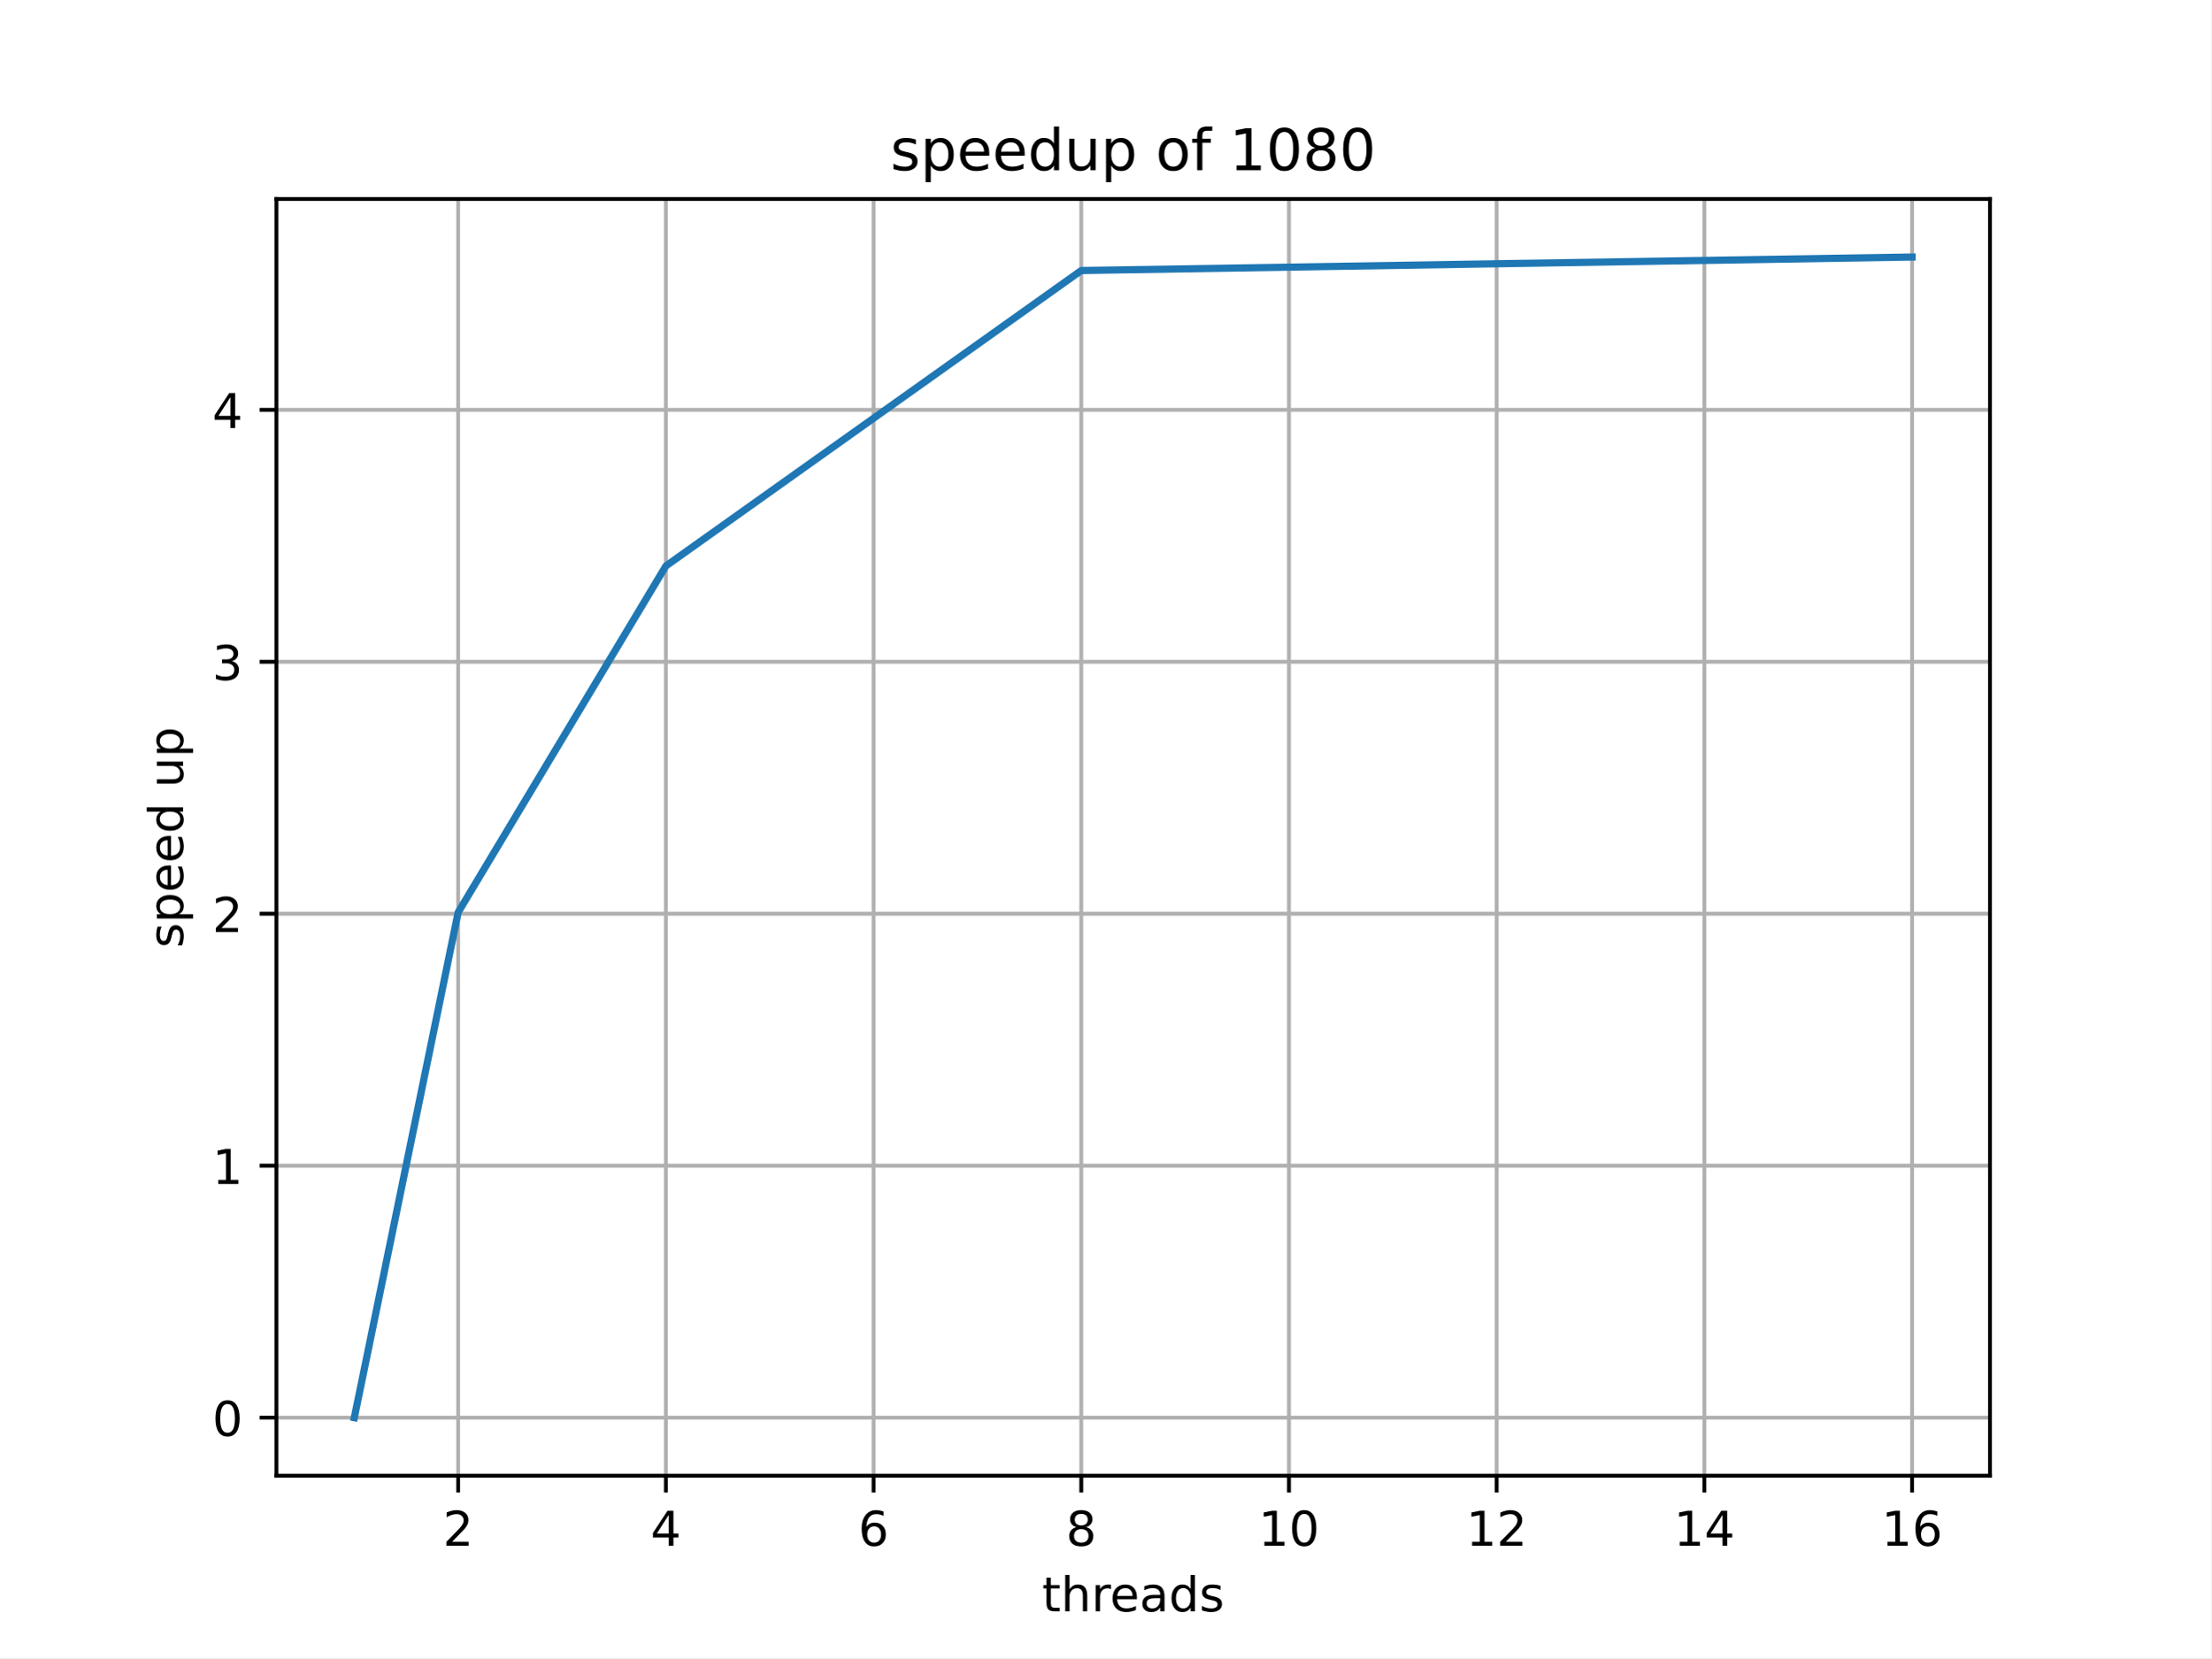
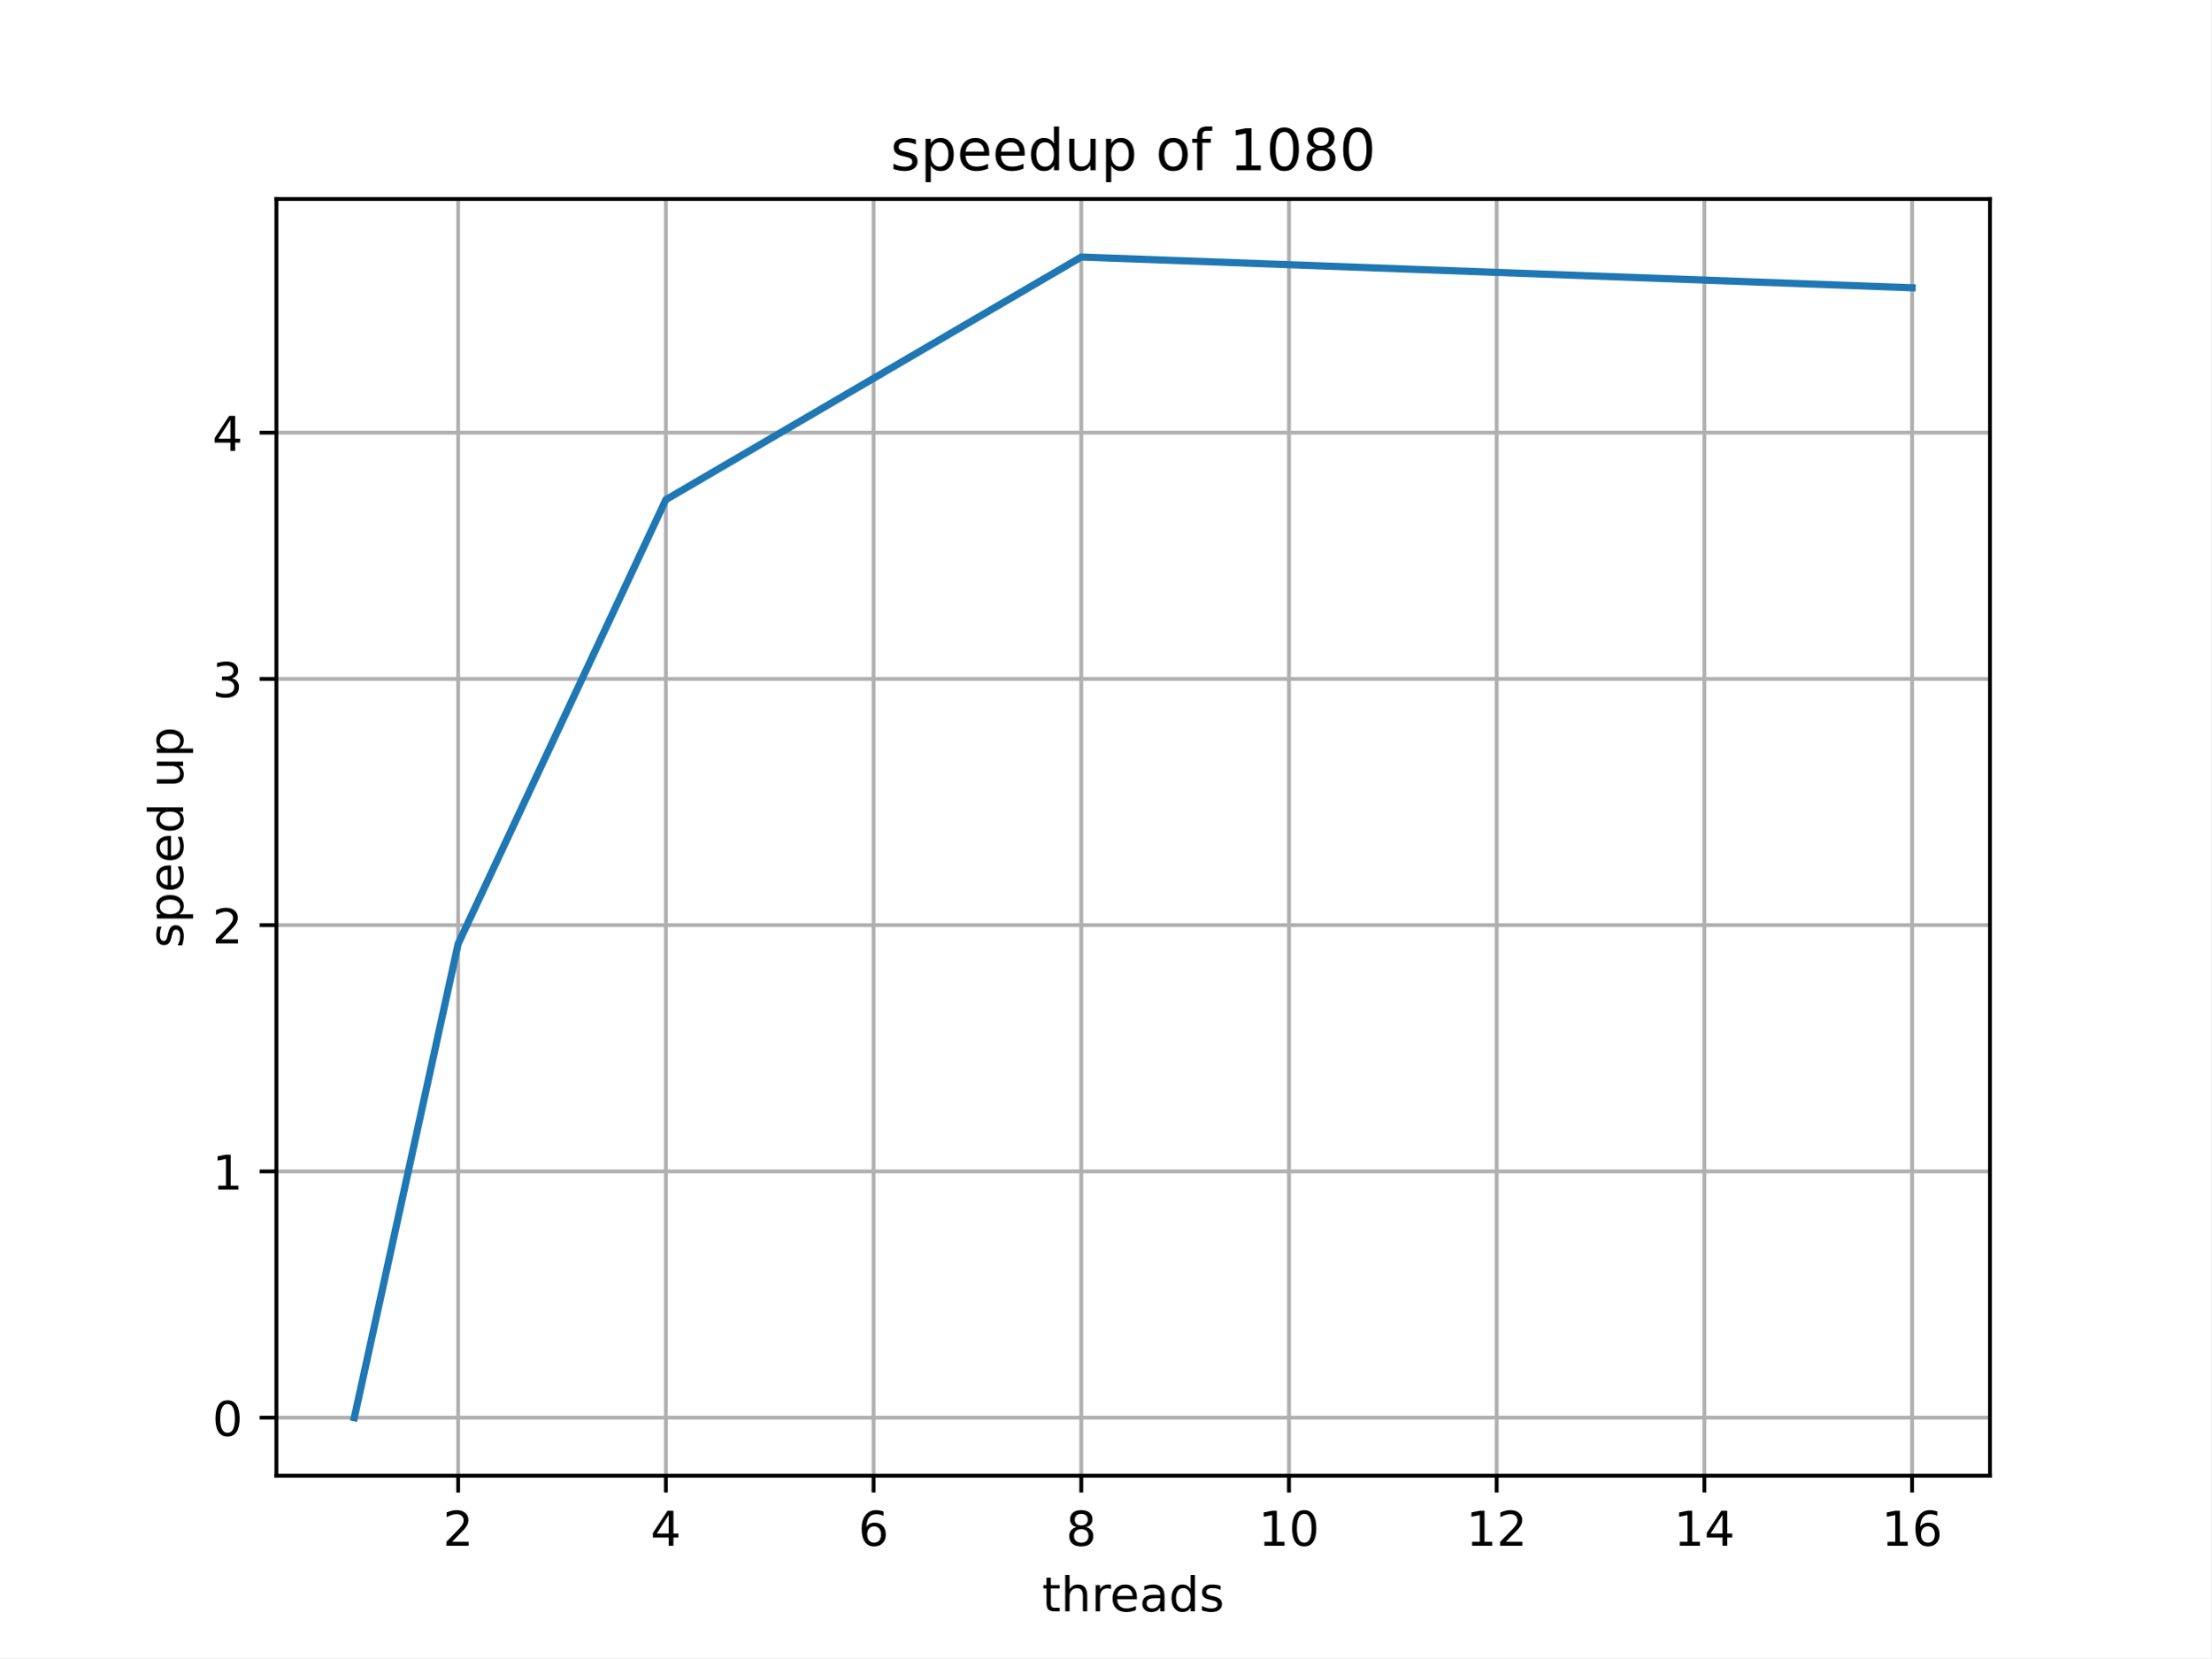
<svg xmlns="http://www.w3.org/2000/svg" xmlns:xlink="http://www.w3.org/1999/xlink" height="345.6pt" version="1.1" viewBox="0 0 460.8 345.6" width="460.8pt">
  <defs>
    <style type="text/css">*{stroke-linecap:butt;stroke-linejoin:round;}</style>
  </defs>
  <g id="figure_1">
    <g id="patch_1">
      <path d="M 0 345.6  L 460.8 345.6  L 460.8 0  L 0 0  z " style="fill:#ffffff;" />
    </g>
    <g id="axes_1">
      <g id="patch_2">
        <path d="M 57.6 307.584  L 414.72 307.584  L 414.72 41.472  L 57.6 41.472  z " style="fill:#ffffff;" />
      </g>
      <g id="matplotlib.axis_1">
        <g id="xtick_1">
          <g id="line2d_1">
-             <path clip-path="url(#pfa263f978d)" d="M 95.476 307.584  L 95.476 41.472  " style="fill:none;stroke:#b0b0b0;stroke-linecap:square;stroke-width:0.8;" />
+             <path clip-path="url(#pc93544d371)" d="M 95.476 307.584  L 95.476 41.472  " style="fill:none;stroke:#b0b0b0;stroke-linecap:square;stroke-width:0.8;" />
          </g>
          <g id="line2d_2">
            <defs>
-               <path d="M 0 0  L 0 3.5  " id="m76417ceaf3" style="stroke:#000000;stroke-width:0.8;" />
+               <path d="M 0 0  L 0 3.5  " id="mec78ba65a6" style="stroke:#000000;stroke-width:0.8;" />
            </defs>
            <g>
-               <use style="stroke:#000000;stroke-width:0.8;" x="95.476" xlink:href="#m76417ceaf3" y="307.584" />
+               <use style="stroke:#000000;stroke-width:0.8;" x="95.476" xlink:href="#mec78ba65a6" y="307.584" />
            </g>
          </g>
          <g id="text_1">
            <g transform="translate(92.29511 322.1824)scale(0.1 -0.1)">
              <defs>
                <path d="M 19.188 8.297  L 53.609 8.297  L 53.609 0  L 7.328 0  L 7.328 8.297  Q 12.938 14.109 22.625 23.891  Q 32.328 33.688 34.812 36.531  Q 39.547 41.844 41.422 45.531  Q 43.312 49.219 43.312 52.781  Q 43.312 58.594 39.234 62.25  Q 35.156 65.922 28.609 65.922  Q 23.969 65.922 18.812 64.312  Q 13.672 62.703 7.812 59.422  L 7.812 69.391  Q 13.766 71.781 18.938 73  Q 24.125 74.219 28.422 74.219  Q 39.75 74.219 46.484 68.547  Q 53.219 62.891 53.219 53.422  Q 53.219 48.922 51.531 44.891  Q 49.859 40.875 45.406 35.406  Q 44.188 33.984 37.641 27.219  Q 31.109 20.453 19.188 8.297  z " id="DejaVuSans-50" />
              </defs>
              <use xlink:href="#DejaVuSans-50" />
            </g>
          </g>
        </g>
        <g id="xtick_2">
          <g id="line2d_3">
-             <path clip-path="url(#pfa263f978d)" d="M 138.764 307.584  L 138.764 41.472  " style="fill:none;stroke:#b0b0b0;stroke-linecap:square;stroke-width:0.8;" />
+             <path clip-path="url(#pc93544d371)" d="M 138.764 307.584  L 138.764 41.472  " style="fill:none;stroke:#b0b0b0;stroke-linecap:square;stroke-width:0.8;" />
          </g>
          <g id="line2d_4">
            <g>
-               <use style="stroke:#000000;stroke-width:0.8;" x="138.764" xlink:href="#m76417ceaf3" y="307.584" />
+               <use style="stroke:#000000;stroke-width:0.8;" x="138.764" xlink:href="#mec78ba65a6" y="307.584" />
            </g>
          </g>
          <g id="text_2">
            <g transform="translate(135.5824 322.1824)scale(0.1 -0.1)">
              <defs>
                <path d="M 37.797 64.312  L 12.891 25.391  L 37.797 25.391  z M 35.203 72.906  L 47.609 72.906  L 47.609 25.391  L 58.016 25.391  L 58.016 17.188  L 47.609 17.188  L 47.609 0  L 37.797 0  L 37.797 17.188  L 4.891 17.188  L 4.891 26.703  z " id="DejaVuSans-52" />
              </defs>
              <use xlink:href="#DejaVuSans-52" />
            </g>
          </g>
        </g>
        <g id="xtick_3">
          <g id="line2d_5">
-             <path clip-path="url(#pfa263f978d)" d="M 182.051 307.584  L 182.051 41.472  " style="fill:none;stroke:#b0b0b0;stroke-linecap:square;stroke-width:0.8;" />
+             <path clip-path="url(#pc93544d371)" d="M 182.051 307.584  L 182.051 41.472  " style="fill:none;stroke:#b0b0b0;stroke-linecap:square;stroke-width:0.8;" />
          </g>
          <g id="line2d_6">
            <g>
-               <use style="stroke:#000000;stroke-width:0.8;" x="182.051" xlink:href="#m76417ceaf3" y="307.584" />
+               <use style="stroke:#000000;stroke-width:0.8;" x="182.051" xlink:href="#mec78ba65a6" y="307.584" />
            </g>
          </g>
          <g id="text_3">
            <g transform="translate(178.8697 322.1824)scale(0.1 -0.1)">
              <defs>
                <path d="M 33.016 40.375  Q 26.375 40.375 22.484 35.828  Q 18.609 31.297 18.609 23.391  Q 18.609 15.531 22.484 10.953  Q 26.375 6.391 33.016 6.391  Q 39.656 6.391 43.531 10.953  Q 47.406 15.531 47.406 23.391  Q 47.406 31.297 43.531 35.828  Q 39.656 40.375 33.016 40.375  z M 52.594 71.297  L 52.594 62.312  Q 48.875 64.062 45.094 64.984  Q 41.312 65.922 37.594 65.922  Q 27.828 65.922 22.672 59.328  Q 17.531 52.734 16.797 39.406  Q 19.672 43.656 24.016 45.922  Q 28.375 48.188 33.594 48.188  Q 44.578 48.188 50.953 41.516  Q 57.328 34.859 57.328 23.391  Q 57.328 12.156 50.688 5.359  Q 44.047 -1.422 33.016 -1.422  Q 20.359 -1.422 13.672 8.266  Q 6.984 17.969 6.984 36.375  Q 6.984 53.656 15.188 63.938  Q 23.391 74.219 37.203 74.219  Q 40.922 74.219 44.703 73.484  Q 48.484 72.75 52.594 71.297  z " id="DejaVuSans-54" />
              </defs>
              <use xlink:href="#DejaVuSans-54" />
            </g>
          </g>
        </g>
        <g id="xtick_4">
          <g id="line2d_7">
-             <path clip-path="url(#pfa263f978d)" d="M 225.338 307.584  L 225.338 41.472  " style="fill:none;stroke:#b0b0b0;stroke-linecap:square;stroke-width:0.8;" />
+             <path clip-path="url(#pc93544d371)" d="M 225.338 307.584  L 225.338 41.472  " style="fill:none;stroke:#b0b0b0;stroke-linecap:square;stroke-width:0.8;" />
          </g>
          <g id="line2d_8">
            <g>
-               <use style="stroke:#000000;stroke-width:0.8;" x="225.338" xlink:href="#m76417ceaf3" y="307.584" />
+               <use style="stroke:#000000;stroke-width:0.8;" x="225.338" xlink:href="#mec78ba65a6" y="307.584" />
            </g>
          </g>
          <g id="text_4">
            <g transform="translate(222.1569 322.1824)scale(0.1 -0.1)">
              <defs>
                <path d="M 31.781 34.625  Q 24.75 34.625 20.719 30.859  Q 16.703 27.094 16.703 20.516  Q 16.703 13.922 20.719 10.156  Q 24.75 6.391 31.781 6.391  Q 38.812 6.391 42.859 10.172  Q 46.922 13.969 46.922 20.516  Q 46.922 27.094 42.891 30.859  Q 38.875 34.625 31.781 34.625  z M 21.922 38.812  Q 15.578 40.375 12.031 44.719  Q 8.5 49.078 8.5 55.328  Q 8.5 64.062 14.719 69.141  Q 20.953 74.219 31.781 74.219  Q 42.672 74.219 48.875 69.141  Q 55.078 64.062 55.078 55.328  Q 55.078 49.078 51.531 44.719  Q 48 40.375 41.703 38.812  Q 48.828 37.156 52.797 32.312  Q 56.781 27.484 56.781 20.516  Q 56.781 9.906 50.312 4.234  Q 43.844 -1.422 31.781 -1.422  Q 19.734 -1.422 13.25 4.234  Q 6.781 9.906 6.781 20.516  Q 6.781 27.484 10.781 32.312  Q 14.797 37.156 21.922 38.812  z M 18.312 54.391  Q 18.312 48.734 21.844 45.562  Q 25.391 42.391 31.781 42.391  Q 38.141 42.391 41.719 45.562  Q 45.312 48.734 45.312 54.391  Q 45.312 60.062 41.719 63.234  Q 38.141 66.406 31.781 66.406  Q 25.391 66.406 21.844 63.234  Q 18.312 60.062 18.312 54.391  z " id="DejaVuSans-56" />
              </defs>
              <use xlink:href="#DejaVuSans-56" />
            </g>
          </g>
        </g>
        <g id="xtick_5">
          <g id="line2d_9">
-             <path clip-path="url(#pfa263f978d)" d="M 268.625 307.584  L 268.625 41.472  " style="fill:none;stroke:#b0b0b0;stroke-linecap:square;stroke-width:0.8;" />
+             <path clip-path="url(#pc93544d371)" d="M 268.625 307.584  L 268.625 41.472  " style="fill:none;stroke:#b0b0b0;stroke-linecap:square;stroke-width:0.8;" />
          </g>
          <g id="line2d_10">
            <g>
-               <use style="stroke:#000000;stroke-width:0.8;" x="268.625" xlink:href="#m76417ceaf3" y="307.584" />
+               <use style="stroke:#000000;stroke-width:0.8;" x="268.625" xlink:href="#mec78ba65a6" y="307.584" />
            </g>
          </g>
          <g id="text_5">
            <g transform="translate(262.263 322.1824)scale(0.1 -0.1)">
              <defs>
                <path d="M 12.406 8.297  L 28.516 8.297  L 28.516 63.922  L 10.984 60.406  L 10.984 69.391  L 28.422 72.906  L 38.281 72.906  L 38.281 8.297  L 54.391 8.297  L 54.391 0  L 12.406 0  z " id="DejaVuSans-49" />
                <path d="M 31.781 66.406  Q 24.172 66.406 20.328 58.906  Q 16.5 51.422 16.5 36.375  Q 16.5 21.391 20.328 13.891  Q 24.172 6.391 31.781 6.391  Q 39.453 6.391 43.281 13.891  Q 47.125 21.391 47.125 36.375  Q 47.125 51.422 43.281 58.906  Q 39.453 66.406 31.781 66.406  z M 31.781 74.219  Q 44.047 74.219 50.516 64.516  Q 56.984 54.828 56.984 36.375  Q 56.984 17.969 50.516 8.266  Q 44.047 -1.422 31.781 -1.422  Q 19.531 -1.422 13.062 8.266  Q 6.594 17.969 6.594 36.375  Q 6.594 54.828 13.062 64.516  Q 19.531 74.219 31.781 74.219  z " id="DejaVuSans-48" />
              </defs>
              <use xlink:href="#DejaVuSans-49" />
              <use x="63.623" xlink:href="#DejaVuSans-48" />
            </g>
          </g>
        </g>
        <g id="xtick_6">
          <g id="line2d_11">
-             <path clip-path="url(#pfa263f978d)" d="M 311.913 307.584  L 311.913 41.472  " style="fill:none;stroke:#b0b0b0;stroke-linecap:square;stroke-width:0.8;" />
+             <path clip-path="url(#pc93544d371)" d="M 311.913 307.584  L 311.913 41.472  " style="fill:none;stroke:#b0b0b0;stroke-linecap:square;stroke-width:0.8;" />
          </g>
          <g id="line2d_12">
            <g>
-               <use style="stroke:#000000;stroke-width:0.8;" x="311.913" xlink:href="#m76417ceaf3" y="307.584" />
+               <use style="stroke:#000000;stroke-width:0.8;" x="311.913" xlink:href="#mec78ba65a6" y="307.584" />
            </g>
          </g>
          <g id="text_6">
            <g transform="translate(305.5502 322.1824)scale(0.1 -0.1)">
              <use xlink:href="#DejaVuSans-49" />
              <use x="63.623" xlink:href="#DejaVuSans-50" />
            </g>
          </g>
        </g>
        <g id="xtick_7">
          <g id="line2d_13">
-             <path clip-path="url(#pfa263f978d)" d="M 355.2 307.584  L 355.2 41.472  " style="fill:none;stroke:#b0b0b0;stroke-linecap:square;stroke-width:0.8;" />
+             <path clip-path="url(#pc93544d371)" d="M 355.2 307.584  L 355.2 41.472  " style="fill:none;stroke:#b0b0b0;stroke-linecap:square;stroke-width:0.8;" />
          </g>
          <g id="line2d_14">
            <g>
-               <use style="stroke:#000000;stroke-width:0.8;" x="355.2" xlink:href="#m76417ceaf3" y="307.584" />
+               <use style="stroke:#000000;stroke-width:0.8;" x="355.2" xlink:href="#mec78ba65a6" y="307.584" />
            </g>
          </g>
          <g id="text_7">
            <g transform="translate(348.8375 322.1824)scale(0.1 -0.1)">
              <use xlink:href="#DejaVuSans-49" />
              <use x="63.623" xlink:href="#DejaVuSans-52" />
            </g>
          </g>
        </g>
        <g id="xtick_8">
          <g id="line2d_15">
-             <path clip-path="url(#pfa263f978d)" d="M 398.487 307.584  L 398.487 41.472  " style="fill:none;stroke:#b0b0b0;stroke-linecap:square;stroke-width:0.8;" />
+             <path clip-path="url(#pc93544d371)" d="M 398.487 307.584  L 398.487 41.472  " style="fill:none;stroke:#b0b0b0;stroke-linecap:square;stroke-width:0.8;" />
          </g>
          <g id="line2d_16">
            <g>
-               <use style="stroke:#000000;stroke-width:0.8;" x="398.487" xlink:href="#m76417ceaf3" y="307.584" />
+               <use style="stroke:#000000;stroke-width:0.8;" x="398.487" xlink:href="#mec78ba65a6" y="307.584" />
            </g>
          </g>
          <g id="text_8">
            <g transform="translate(392.1248 322.1824)scale(0.1 -0.1)">
              <use xlink:href="#DejaVuSans-49" />
              <use x="63.623" xlink:href="#DejaVuSans-54" />
            </g>
          </g>
        </g>
        <g id="text_9">
          <g transform="translate(217.1686 335.8606)scale(0.1 -0.1)">
            <defs>
              <path d="M 18.312 70.219  L 18.312 54.688  L 36.812 54.688  L 36.812 47.703  L 18.312 47.703  L 18.312 18.016  Q 18.312 11.328 20.141 9.422  Q 21.969 7.516 27.594 7.516  L 36.812 7.516  L 36.812 0  L 27.594 0  Q 17.188 0 13.234 3.875  Q 9.281 7.766 9.281 18.016  L 9.281 47.703  L 2.688 47.703  L 2.688 54.688  L 9.281 54.688  L 9.281 70.219  z " id="DejaVuSans-116" />
              <path d="M 54.891 33.016  L 54.891 0  L 45.906 0  L 45.906 32.719  Q 45.906 40.484 42.875 44.328  Q 39.844 48.188 33.797 48.188  Q 26.516 48.188 22.312 43.547  Q 18.109 38.922 18.109 30.906  L 18.109 0  L 9.078 0  L 9.078 75.984  L 18.109 75.984  L 18.109 46.188  Q 21.344 51.125 25.703 53.562  Q 30.078 56 35.797 56  Q 45.219 56 50.047 50.172  Q 54.891 44.344 54.891 33.016  z " id="DejaVuSans-104" />
              <path d="M 41.109 46.297  Q 39.594 47.172 37.812 47.578  Q 36.031 48 33.891 48  Q 26.266 48 22.188 43.047  Q 18.109 38.094 18.109 28.812  L 18.109 0  L 9.078 0  L 9.078 54.688  L 18.109 54.688  L 18.109 46.188  Q 20.953 51.172 25.484 53.578  Q 30.031 56 36.531 56  Q 37.453 56 38.578 55.875  Q 39.703 55.766 41.062 55.516  z " id="DejaVuSans-114" />
              <path d="M 56.203 29.594  L 56.203 25.203  L 14.891 25.203  Q 15.484 15.922 20.484 11.062  Q 25.484 6.203 34.422 6.203  Q 39.594 6.203 44.453 7.469  Q 49.312 8.734 54.109 11.281  L 54.109 2.781  Q 49.266 0.734 44.188 -0.344  Q 39.109 -1.422 33.891 -1.422  Q 20.797 -1.422 13.156 6.188  Q 5.516 13.812 5.516 26.812  Q 5.516 40.234 12.766 48.109  Q 20.016 56 32.328 56  Q 43.359 56 49.781 48.891  Q 56.203 41.797 56.203 29.594  z M 47.219 32.234  Q 47.125 39.594 43.094 43.984  Q 39.062 48.391 32.422 48.391  Q 24.906 48.391 20.391 44.141  Q 15.875 39.891 15.188 32.172  z " id="DejaVuSans-101" />
              <path d="M 34.281 27.484  Q 23.391 27.484 19.188 25  Q 14.984 22.516 14.984 16.5  Q 14.984 11.719 18.141 8.906  Q 21.297 6.109 26.703 6.109  Q 34.188 6.109 38.703 11.406  Q 43.219 16.703 43.219 25.484  L 43.219 27.484  z M 52.203 31.203  L 52.203 0  L 43.219 0  L 43.219 8.297  Q 40.141 3.328 35.547 0.953  Q 30.953 -1.422 24.312 -1.422  Q 15.922 -1.422 10.953 3.297  Q 6 8.016 6 15.922  Q 6 25.141 12.172 29.828  Q 18.359 34.516 30.609 34.516  L 43.219 34.516  L 43.219 35.406  Q 43.219 41.609 39.141 45  Q 35.062 48.391 27.688 48.391  Q 23 48.391 18.547 47.266  Q 14.109 46.141 10.016 43.891  L 10.016 52.203  Q 14.938 54.109 19.578 55.047  Q 24.219 56 28.609 56  Q 40.484 56 46.344 49.844  Q 52.203 43.703 52.203 31.203  z " id="DejaVuSans-97" />
              <path d="M 45.406 46.391  L 45.406 75.984  L 54.391 75.984  L 54.391 0  L 45.406 0  L 45.406 8.203  Q 42.578 3.328 38.25 0.953  Q 33.938 -1.422 27.875 -1.422  Q 17.969 -1.422 11.734 6.484  Q 5.516 14.406 5.516 27.297  Q 5.516 40.188 11.734 48.094  Q 17.969 56 27.875 56  Q 33.938 56 38.25 53.625  Q 42.578 51.266 45.406 46.391  z M 14.797 27.297  Q 14.797 17.391 18.875 11.75  Q 22.953 6.109 30.078 6.109  Q 37.203 6.109 41.297 11.75  Q 45.406 17.391 45.406 27.297  Q 45.406 37.203 41.297 42.844  Q 37.203 48.484 30.078 48.484  Q 22.953 48.484 18.875 42.844  Q 14.797 37.203 14.797 27.297  z " id="DejaVuSans-100" />
              <path d="M 44.281 53.078  L 44.281 44.578  Q 40.484 46.531 36.375 47.5  Q 32.281 48.484 27.875 48.484  Q 21.188 48.484 17.844 46.438  Q 14.5 44.391 14.5 40.281  Q 14.5 37.156 16.891 35.375  Q 19.281 33.594 26.516 31.984  L 29.594 31.297  Q 39.156 29.25 43.188 25.516  Q 47.219 21.781 47.219 15.094  Q 47.219 7.469 41.188 3.016  Q 35.156 -1.422 24.609 -1.422  Q 20.219 -1.422 15.453 -0.562  Q 10.688 0.297 5.422 2  L 5.422 11.281  Q 10.406 8.688 15.234 7.391  Q 20.062 6.109 24.812 6.109  Q 31.156 6.109 34.562 8.281  Q 37.984 10.453 37.984 14.406  Q 37.984 18.062 35.516 20.016  Q 33.062 21.969 24.703 23.781  L 21.578 24.516  Q 13.234 26.266 9.516 29.906  Q 5.812 33.547 5.812 39.891  Q 5.812 47.609 11.281 51.797  Q 16.75 56 26.812 56  Q 31.781 56 36.172 55.266  Q 40.578 54.547 44.281 53.078  z " id="DejaVuSans-115" />
            </defs>
            <use xlink:href="#DejaVuSans-116" />
            <use x="39.209" xlink:href="#DejaVuSans-104" />
            <use x="102.588" xlink:href="#DejaVuSans-114" />
            <use x="141.451" xlink:href="#DejaVuSans-101" />
            <use x="202.975" xlink:href="#DejaVuSans-97" />
            <use x="264.254" xlink:href="#DejaVuSans-100" />
            <use x="327.73" xlink:href="#DejaVuSans-115" />
          </g>
        </g>
      </g>
      <g id="matplotlib.axis_2">
        <g id="ytick_1">
          <g id="line2d_17">
-             <path clip-path="url(#pfa263f978d)" d="M 57.6 295.488  L 414.72 295.488  " style="fill:none;stroke:#b0b0b0;stroke-linecap:square;stroke-width:0.8;" />
+             <path clip-path="url(#pc93544d371)" d="M 57.6 295.488  L 414.72 295.488  " style="fill:none;stroke:#b0b0b0;stroke-linecap:square;stroke-width:0.8;" />
          </g>
          <g id="line2d_18">
            <defs>
-               <path d="M 0 0  L -3.5 0  " id="m6b68e564a5" style="stroke:#000000;stroke-width:0.8;" />
+               <path d="M 0 0  L -3.5 0  " id="m7ce4dcfb7e" style="stroke:#000000;stroke-width:0.8;" />
            </defs>
            <g>
-               <use style="stroke:#000000;stroke-width:0.8;" x="57.6" xlink:href="#m6b68e564a5" y="295.488" />
+               <use style="stroke:#000000;stroke-width:0.8;" x="57.6" xlink:href="#m7ce4dcfb7e" y="295.488" />
            </g>
          </g>
          <g id="text_10">
            <g transform="translate(44.2375 299.2872)scale(0.1 -0.1)">
              <use xlink:href="#DejaVuSans-48" />
            </g>
          </g>
        </g>
        <g id="ytick_2">
          <g id="line2d_19">
-             <path clip-path="url(#pfa263f978d)" d="M 57.6 242.97  L 414.72 242.97  " style="fill:none;stroke:#b0b0b0;stroke-linecap:square;stroke-width:0.8;" />
+             <path clip-path="url(#pc93544d371)" d="M 57.6 244.159  L 414.72 244.159  " style="fill:none;stroke:#b0b0b0;stroke-linecap:square;stroke-width:0.8;" />
          </g>
          <g id="line2d_20">
            <g>
-               <use style="stroke:#000000;stroke-width:0.8;" x="57.6" xlink:href="#m6b68e564a5" y="242.97" />
+               <use style="stroke:#000000;stroke-width:0.8;" x="57.6" xlink:href="#m7ce4dcfb7e" y="244.159" />
            </g>
          </g>
          <g id="text_11">
-             <g transform="translate(44.2375 246.7691)scale(0.1 -0.1)">
+             <g transform="translate(44.2375 247.9583)scale(0.1 -0.1)">
              <use xlink:href="#DejaVuSans-49" />
            </g>
          </g>
        </g>
        <g id="ytick_3">
          <g id="line2d_21">
-             <path clip-path="url(#pfa263f978d)" d="M 57.6 190.452  L 414.72 190.452  " style="fill:none;stroke:#b0b0b0;stroke-linecap:square;stroke-width:0.8;" />
+             <path clip-path="url(#pc93544d371)" d="M 57.6 192.83  L 414.72 192.83  " style="fill:none;stroke:#b0b0b0;stroke-linecap:square;stroke-width:0.8;" />
          </g>
          <g id="line2d_22">
            <g>
-               <use style="stroke:#000000;stroke-width:0.8;" x="57.6" xlink:href="#m6b68e564a5" y="190.452" />
+               <use style="stroke:#000000;stroke-width:0.8;" x="57.6" xlink:href="#m7ce4dcfb7e" y="192.83" />
            </g>
          </g>
          <g id="text_12">
-             <g transform="translate(44.2375 194.251)scale(0.1 -0.1)">
+             <g transform="translate(44.2375 196.6294)scale(0.1 -0.1)">
              <use xlink:href="#DejaVuSans-50" />
            </g>
          </g>
        </g>
        <g id="ytick_4">
          <g id="line2d_23">
-             <path clip-path="url(#pfa263f978d)" d="M 57.6 137.934  L 414.72 137.934  " style="fill:none;stroke:#b0b0b0;stroke-linecap:square;stroke-width:0.8;" />
+             <path clip-path="url(#pc93544d371)" d="M 57.6 141.501  L 414.72 141.501  " style="fill:none;stroke:#b0b0b0;stroke-linecap:square;stroke-width:0.8;" />
          </g>
          <g id="line2d_24">
            <g>
-               <use style="stroke:#000000;stroke-width:0.8;" x="57.6" xlink:href="#m6b68e564a5" y="137.934" />
+               <use style="stroke:#000000;stroke-width:0.8;" x="57.6" xlink:href="#m7ce4dcfb7e" y="141.501" />
            </g>
          </g>
          <g id="text_13">
-             <g transform="translate(44.2375 141.7329)scale(0.1 -0.1)">
+             <g transform="translate(44.2375 145.3004)scale(0.1 -0.1)">
              <defs>
                <path d="M 40.578 39.312  Q 47.656 37.797 51.625 33  Q 55.609 28.219 55.609 21.188  Q 55.609 10.406 48.188 4.484  Q 40.766 -1.422 27.094 -1.422  Q 22.516 -1.422 17.656 -0.516  Q 12.797 0.391 7.625 2.203  L 7.625 11.719  Q 11.719 9.328 16.594 8.109  Q 21.484 6.891 26.812 6.891  Q 36.078 6.891 40.938 10.547  Q 45.797 14.203 45.797 21.188  Q 45.797 27.641 41.281 31.266  Q 36.766 34.906 28.719 34.906  L 20.219 34.906  L 20.219 43.016  L 29.109 43.016  Q 36.375 43.016 40.234 45.922  Q 44.094 48.828 44.094 54.297  Q 44.094 59.906 40.109 62.906  Q 36.141 65.922 28.719 65.922  Q 24.656 65.922 20.016 65.031  Q 15.375 64.156 9.812 62.312  L 9.812 71.094  Q 15.438 72.656 20.344 73.438  Q 25.25 74.219 29.594 74.219  Q 40.828 74.219 47.359 69.109  Q 53.906 64.016 53.906 55.328  Q 53.906 49.266 50.438 45.094  Q 46.969 40.922 40.578 39.312  z " id="DejaVuSans-51" />
              </defs>
              <use xlink:href="#DejaVuSans-51" />
            </g>
          </g>
        </g>
        <g id="ytick_5">
          <g id="line2d_25">
-             <path clip-path="url(#pfa263f978d)" d="M 57.6 85.416  L 414.72 85.416  " style="fill:none;stroke:#b0b0b0;stroke-linecap:square;stroke-width:0.8;" />
+             <path clip-path="url(#pc93544d371)" d="M 57.6 90.172  L 414.72 90.172  " style="fill:none;stroke:#b0b0b0;stroke-linecap:square;stroke-width:0.8;" />
          </g>
          <g id="line2d_26">
            <g>
-               <use style="stroke:#000000;stroke-width:0.8;" x="57.6" xlink:href="#m6b68e564a5" y="85.416" />
+               <use style="stroke:#000000;stroke-width:0.8;" x="57.6" xlink:href="#m7ce4dcfb7e" y="90.172" />
            </g>
          </g>
          <g id="text_14">
-             <g transform="translate(44.2375 89.21479)scale(0.1 -0.1)">
+             <g transform="translate(44.2375 93.97151)scale(0.1 -0.1)">
              <use xlink:href="#DejaVuSans-52" />
            </g>
          </g>
        </g>
        <g id="text_15">
          <g transform="translate(38.15781 197.5663)rotate(-90)scale(0.1 -0.1)">
            <defs>
              <path d="M 18.109 8.203  L 18.109 -20.797  L 9.078 -20.797  L 9.078 54.688  L 18.109 54.688  L 18.109 46.391  Q 20.953 51.266 25.266 53.625  Q 29.594 56 35.594 56  Q 45.562 56 51.781 48.094  Q 58.016 40.188 58.016 27.297  Q 58.016 14.406 51.781 6.484  Q 45.562 -1.422 35.594 -1.422  Q 29.594 -1.422 25.266 0.953  Q 20.953 3.328 18.109 8.203  z M 48.688 27.297  Q 48.688 37.203 44.609 42.844  Q 40.531 48.484 33.406 48.484  Q 26.266 48.484 22.188 42.844  Q 18.109 37.203 18.109 27.297  Q 18.109 17.391 22.188 11.75  Q 26.266 6.109 33.406 6.109  Q 40.531 6.109 44.609 11.75  Q 48.688 17.391 48.688 27.297  z " id="DejaVuSans-112" />
              <path id="DejaVuSans-32" />
              <path d="M 8.5 21.578  L 8.5 54.688  L 17.484 54.688  L 17.484 21.922  Q 17.484 14.156 20.5 10.266  Q 23.531 6.391 29.594 6.391  Q 36.859 6.391 41.078 11.031  Q 45.312 15.672 45.312 23.688  L 45.312 54.688  L 54.297 54.688  L 54.297 0  L 45.312 0  L 45.312 8.406  Q 42.047 3.422 37.719 1  Q 33.406 -1.422 27.688 -1.422  Q 18.266 -1.422 13.375 4.438  Q 8.5 10.297 8.5 21.578  z M 31.109 56  z " id="DejaVuSans-117" />
            </defs>
            <use xlink:href="#DejaVuSans-115" />
            <use x="52.1" xlink:href="#DejaVuSans-112" />
            <use x="115.576" xlink:href="#DejaVuSans-101" />
            <use x="177.1" xlink:href="#DejaVuSans-101" />
            <use x="238.623" xlink:href="#DejaVuSans-100" />
            <use x="302.1" xlink:href="#DejaVuSans-32" />
            <use x="333.887" xlink:href="#DejaVuSans-117" />
            <use x="397.266" xlink:href="#DejaVuSans-112" />
          </g>
        </g>
      </g>
      <g id="line2d_27">
-         <path clip-path="url(#pfa263f978d)" d="M 73.833 295.488  L 95.476 190.159  L 138.764 117.964  L 225.338 56.38  L 398.487 53.568  " style="fill:none;stroke:#1f77b4;stroke-linecap:square;stroke-width:1.5;" />
+         <path clip-path="url(#pc93544d371)" d="M 73.833 295.488  L 95.476 196.715  L 138.764 104.142  L 225.338 53.568  L 398.487 59.985  " style="fill:none;stroke:#1f77b4;stroke-linecap:square;stroke-width:1.5;" />
      </g>
      <g id="patch_3">
        <path d="M 57.6 307.584  L 57.6 41.472  " style="fill:none;stroke:#000000;stroke-linecap:square;stroke-linejoin:miter;stroke-width:0.8;" />
      </g>
      <g id="patch_4">
        <path d="M 414.72 307.584  L 414.72 41.472  " style="fill:none;stroke:#000000;stroke-linecap:square;stroke-linejoin:miter;stroke-width:0.8;" />
      </g>
      <g id="patch_5">
        <path d="M 57.6 307.584  L 414.72 307.584  " style="fill:none;stroke:#000000;stroke-linecap:square;stroke-linejoin:miter;stroke-width:0.8;" />
      </g>
      <g id="patch_6">
        <path d="M 57.6 41.472  L 414.72 41.472  " style="fill:none;stroke:#000000;stroke-linecap:square;stroke-linejoin:miter;stroke-width:0.8;" />
      </g>
      <g id="text_16">
        <g transform="translate(185.5538 35.472)scale(0.12 -0.12)">
          <defs>
            <path d="M 30.609 48.391  Q 23.391 48.391 19.188 42.75  Q 14.984 37.109 14.984 27.297  Q 14.984 17.484 19.156 11.844  Q 23.344 6.203 30.609 6.203  Q 37.797 6.203 41.984 11.859  Q 46.188 17.531 46.188 27.297  Q 46.188 37.016 41.984 42.703  Q 37.797 48.391 30.609 48.391  z M 30.609 56  Q 42.328 56 49.016 48.375  Q 55.719 40.766 55.719 27.297  Q 55.719 13.875 49.016 6.219  Q 42.328 -1.422 30.609 -1.422  Q 18.844 -1.422 12.172 6.219  Q 5.516 13.875 5.516 27.297  Q 5.516 40.766 12.172 48.375  Q 18.844 56 30.609 56  z " id="DejaVuSans-111" />
            <path d="M 37.109 75.984  L 37.109 68.5  L 28.516 68.5  Q 23.688 68.5 21.797 66.547  Q 19.922 64.594 19.922 59.516  L 19.922 54.688  L 34.719 54.688  L 34.719 47.703  L 19.922 47.703  L 19.922 0  L 10.891 0  L 10.891 47.703  L 2.297 47.703  L 2.297 54.688  L 10.891 54.688  L 10.891 58.5  Q 10.891 67.625 15.141 71.797  Q 19.391 75.984 28.609 75.984  z " id="DejaVuSans-102" />
          </defs>
          <use xlink:href="#DejaVuSans-115" />
          <use x="52.1" xlink:href="#DejaVuSans-112" />
          <use x="115.576" xlink:href="#DejaVuSans-101" />
          <use x="177.1" xlink:href="#DejaVuSans-101" />
          <use x="238.623" xlink:href="#DejaVuSans-100" />
          <use x="302.1" xlink:href="#DejaVuSans-117" />
          <use x="365.479" xlink:href="#DejaVuSans-112" />
          <use x="428.955" xlink:href="#DejaVuSans-32" />
          <use x="460.742" xlink:href="#DejaVuSans-111" />
          <use x="521.924" xlink:href="#DejaVuSans-102" />
          <use x="557.129" xlink:href="#DejaVuSans-32" />
          <use x="588.916" xlink:href="#DejaVuSans-49" />
          <use x="652.539" xlink:href="#DejaVuSans-48" />
          <use x="716.162" xlink:href="#DejaVuSans-56" />
          <use x="779.785" xlink:href="#DejaVuSans-48" />
        </g>
      </g>
    </g>
  </g>
  <defs>
-     <clipPath id="pfa263f978d">
+     <clipPath id="pc93544d371">
      <rect height="266.112" width="357.12" x="57.6" y="41.472" />
    </clipPath>
  </defs>
</svg>
